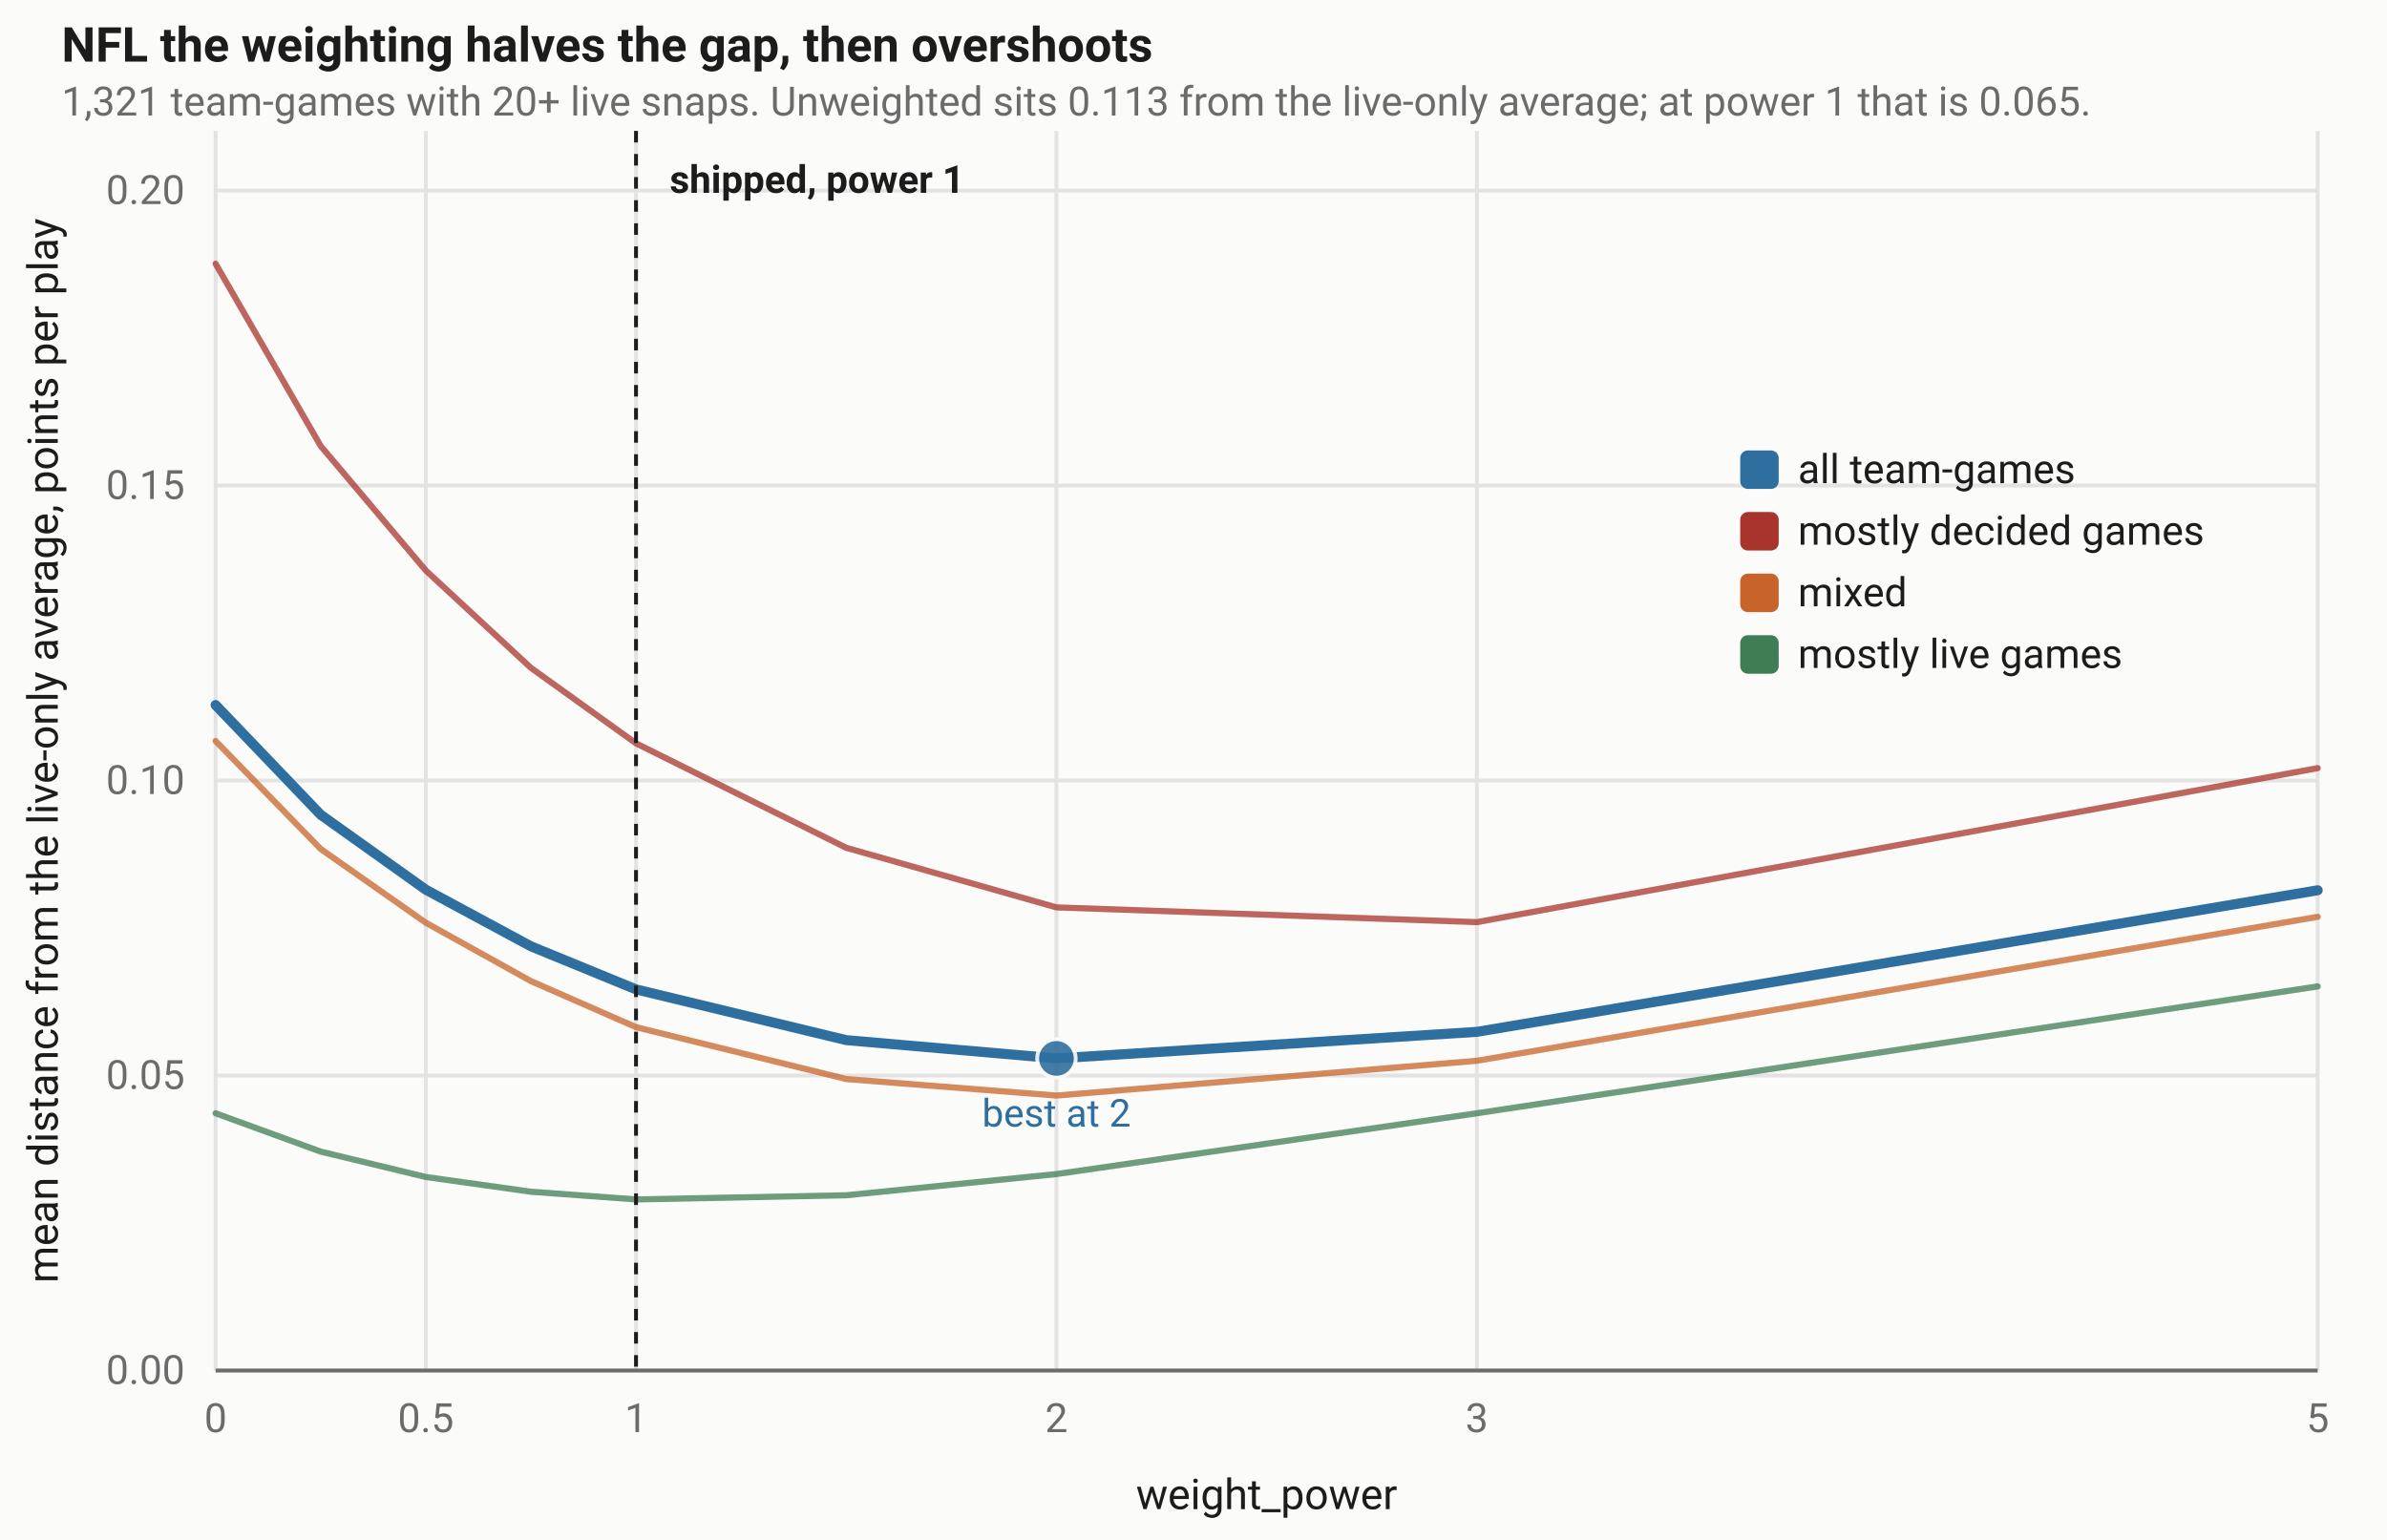
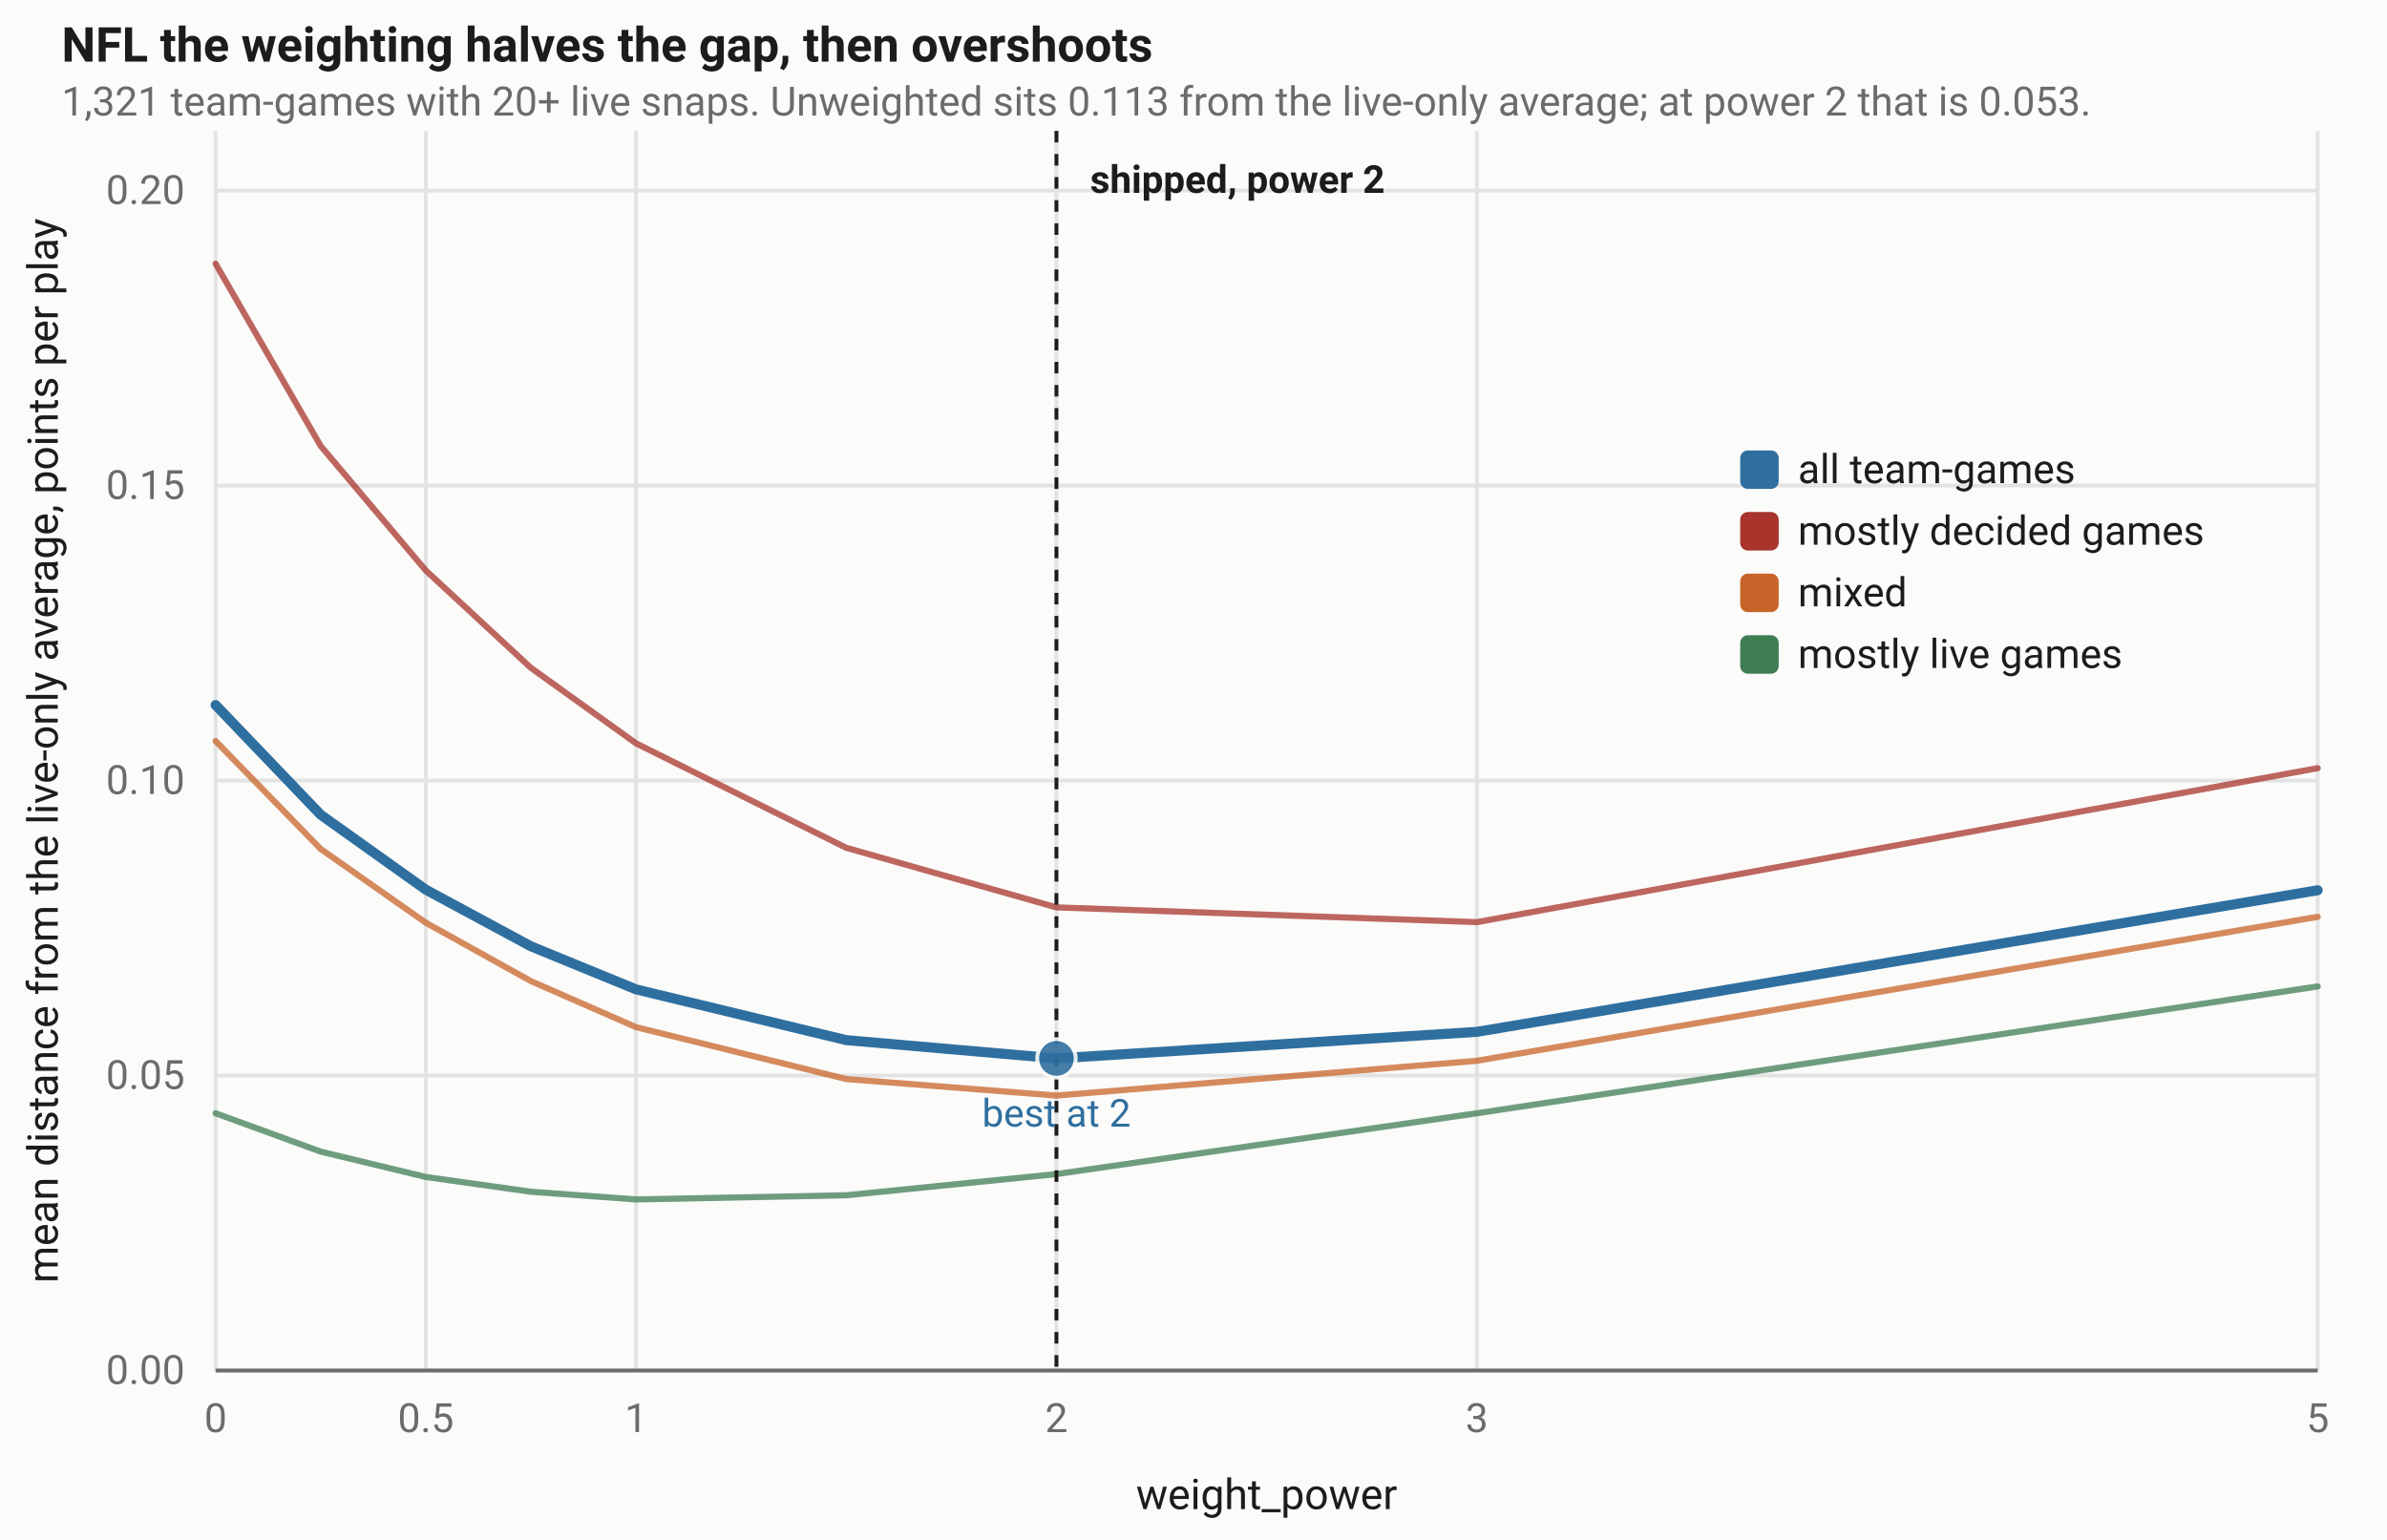
<svg xmlns="http://www.w3.org/2000/svg" width="620" height="400" viewBox="0 0 620 400" role="img" aria-label="NFL the weighting halves the gap, then overshoots">
  <rect width="620" height="400" fill="#fbfbfa" />
  <text x="16" y="16" font-family="ui-sans-serif, -apple-system, 'Segoe UI', Roboto, 'Helvetica Neue', Arial, sans-serif" font-size="12.5" font-weight="600" fill="#1c1c1c">NFL the weighting halves the gap, then overshoots</text>
-   <text x="16" y="30" font-family="ui-sans-serif, -apple-system, 'Segoe UI', Roboto, 'Helvetica Neue', Arial, sans-serif" font-size="10.5" fill="#6b6b6b">1,321 team-games with 20+ live snaps. Unweighted sits 0.113 from the live-only average; at power 1 that is 0.065.</text>
+   <text x="16" y="30" font-family="ui-sans-serif, -apple-system, 'Segoe UI', Roboto, 'Helvetica Neue', Arial, sans-serif" font-size="10.5" fill="#6b6b6b">1,321 team-games with 20+ live snaps. Unweighted sits 0.113 from the live-only average; at power 2 that is 0.053.</text>
  <line x1="56" y1="356.00" x2="602" y2="356.00" stroke="#e3e3e3" stroke-width="1" />
  <text x="48.00" y="359.50" font-family="ui-sans-serif, -apple-system, 'Segoe UI', Roboto, 'Helvetica Neue', Arial, sans-serif" font-size="10.5" fill="#6b6b6b" text-anchor="end" font-weight="400">0.00</text>
  <line x1="56" y1="279.37" x2="602" y2="279.37" stroke="#e3e3e3" stroke-width="1" />
  <text x="48.00" y="282.87" font-family="ui-sans-serif, -apple-system, 'Segoe UI', Roboto, 'Helvetica Neue', Arial, sans-serif" font-size="10.5" fill="#6b6b6b" text-anchor="end" font-weight="400">0.05</text>
  <line x1="56" y1="202.75" x2="602" y2="202.75" stroke="#e3e3e3" stroke-width="1" />
  <text x="48.00" y="206.25" font-family="ui-sans-serif, -apple-system, 'Segoe UI', Roboto, 'Helvetica Neue', Arial, sans-serif" font-size="10.5" fill="#6b6b6b" text-anchor="end" font-weight="400">0.10</text>
  <line x1="56" y1="126.12" x2="602" y2="126.12" stroke="#e3e3e3" stroke-width="1" />
  <text x="48.00" y="129.62" font-family="ui-sans-serif, -apple-system, 'Segoe UI', Roboto, 'Helvetica Neue', Arial, sans-serif" font-size="10.5" fill="#6b6b6b" text-anchor="end" font-weight="400">0.15</text>
  <line x1="56" y1="49.50" x2="602" y2="49.50" stroke="#e3e3e3" stroke-width="1" />
  <text x="48.00" y="53.00" font-family="ui-sans-serif, -apple-system, 'Segoe UI', Roboto, 'Helvetica Neue', Arial, sans-serif" font-size="10.5" fill="#6b6b6b" text-anchor="end" font-weight="400">0.20</text>
  <line x1="56.00" y1="34" x2="56.00" y2="356" stroke="#e3e3e3" stroke-width="1" />
  <text x="56.00" y="372.00" font-family="ui-sans-serif, -apple-system, 'Segoe UI', Roboto, 'Helvetica Neue', Arial, sans-serif" font-size="10.5" fill="#6b6b6b" text-anchor="middle" font-weight="400">0</text>
  <line x1="110.60" y1="34" x2="110.60" y2="356" stroke="#e3e3e3" stroke-width="1" />
  <text x="110.60" y="372.00" font-family="ui-sans-serif, -apple-system, 'Segoe UI', Roboto, 'Helvetica Neue', Arial, sans-serif" font-size="10.5" fill="#6b6b6b" text-anchor="middle" font-weight="400">0.5</text>
  <line x1="165.20" y1="34" x2="165.20" y2="356" stroke="#e3e3e3" stroke-width="1" />
  <text x="165.20" y="372.00" font-family="ui-sans-serif, -apple-system, 'Segoe UI', Roboto, 'Helvetica Neue', Arial, sans-serif" font-size="10.5" fill="#6b6b6b" text-anchor="middle" font-weight="400">1</text>
  <line x1="274.40" y1="34" x2="274.40" y2="356" stroke="#e3e3e3" stroke-width="1" />
  <text x="274.40" y="372.00" font-family="ui-sans-serif, -apple-system, 'Segoe UI', Roboto, 'Helvetica Neue', Arial, sans-serif" font-size="10.5" fill="#6b6b6b" text-anchor="middle" font-weight="400">2</text>
  <line x1="383.60" y1="34" x2="383.60" y2="356" stroke="#e3e3e3" stroke-width="1" />
  <text x="383.60" y="372.00" font-family="ui-sans-serif, -apple-system, 'Segoe UI', Roboto, 'Helvetica Neue', Arial, sans-serif" font-size="10.5" fill="#6b6b6b" text-anchor="middle" font-weight="400">3</text>
  <line x1="602.00" y1="34" x2="602.00" y2="356" stroke="#e3e3e3" stroke-width="1" />
  <text x="602.00" y="372.00" font-family="ui-sans-serif, -apple-system, 'Segoe UI', Roboto, 'Helvetica Neue', Arial, sans-serif" font-size="10.5" fill="#6b6b6b" text-anchor="middle" font-weight="400">5</text>
  <line x1="56" y1="356" x2="602" y2="356" stroke="#6b6b6b" stroke-width="1" />
  <text x="329.00" y="392.00" font-family="ui-sans-serif, -apple-system, 'Segoe UI', Roboto, 'Helvetica Neue', Arial, sans-serif" font-size="11" fill="#1c1c1c" text-anchor="middle" font-weight="400">weight_power</text>
  <text x="15" y="195.0" font-family="ui-sans-serif, -apple-system, 'Segoe UI', Roboto, 'Helvetica Neue', Arial, sans-serif" font-size="11" fill="#1c1c1c" text-anchor="middle" transform="rotate(-90 15 195.0)">mean distance from the live-only average, points per play</text>
  <path d="M56.00,68.50 L83.30,115.85 L110.60,148.19 L137.90,173.48 L165.20,193.09 L219.80,220.22 L274.40,235.70 L383.60,239.53 L602.00,199.53" fill="none" stroke="#a8342c" stroke-width="1.6" stroke-linejoin="round" stroke-linecap="round" opacity="0.75" />
  <path d="M56.00,192.48 L83.30,220.53 L110.60,239.68 L137.90,254.85 L165.20,266.81 L219.80,280.29 L274.40,284.58 L383.60,275.54 L602.00,238.15" fill="none" stroke="#c8642a" stroke-width="1.6" stroke-linejoin="round" stroke-linecap="round" opacity="0.75" />
  <path d="M56.00,289.18 L83.30,299.14 L110.60,305.73 L137.90,309.56 L165.20,311.56 L219.80,310.48 L274.40,304.97 L383.60,289.18 L602.00,256.23" fill="none" stroke="#3f7d54" stroke-width="1.6" stroke-linejoin="round" stroke-linecap="round" opacity="0.75" />
  <path d="M56.00,183.13 L83.30,211.64 L110.60,231.10 L137.90,245.81 L165.20,257.00 L219.80,270.18 L274.40,274.93 L383.60,268.03 L602.00,231.25" fill="none" stroke="#2f6f9f" stroke-width="2.6" stroke-linejoin="round" stroke-linecap="round" opacity="1.0" />
-   <line x1="165.20" y1="34" x2="165.20" y2="356" stroke="#1c1c1c" stroke-width="1" stroke-dasharray="3 3" />
-   <text x="173.94" y="50.10" font-family="ui-sans-serif, -apple-system, 'Segoe UI', Roboto, 'Helvetica Neue', Arial, sans-serif" font-size="10" fill="#1c1c1c" text-anchor="start" font-weight="600">shipped, power 1</text>
+   <line x1="274.40" y1="34" x2="274.40" y2="356" stroke="#1c1c1c" stroke-width="1" stroke-dasharray="3 3" />
+   <text x="283.14" y="50.10" font-family="ui-sans-serif, -apple-system, 'Segoe UI', Roboto, 'Helvetica Neue', Arial, sans-serif" font-size="10" fill="#1c1c1c" text-anchor="start" font-weight="600">shipped, power 2</text>
  <circle cx="274.40" cy="274.93" r="5" fill="#2f6f9f" opacity="0.9" stroke="#fbfbfa" stroke-width="1" />
  <text x="274.40" y="292.64" font-family="ui-sans-serif, -apple-system, 'Segoe UI', Roboto, 'Helvetica Neue', Arial, sans-serif" font-size="10" fill="#2f6f9f" text-anchor="middle" font-weight="400">best at 2</text>
  <rect x="452" y="117" width="10" height="10" rx="2" fill="#2f6f9f" />
  <text x="467.00" y="125.50" font-family="ui-sans-serif, -apple-system, 'Segoe UI', Roboto, 'Helvetica Neue', Arial, sans-serif" font-size="10.5" fill="#1c1c1c" text-anchor="start" font-weight="400">all team-games</text>
  <rect x="452" y="133" width="10" height="10" rx="2" fill="#a8342c" />
  <text x="467.00" y="141.50" font-family="ui-sans-serif, -apple-system, 'Segoe UI', Roboto, 'Helvetica Neue', Arial, sans-serif" font-size="10.5" fill="#1c1c1c" text-anchor="start" font-weight="400">mostly decided games</text>
  <rect x="452" y="149" width="10" height="10" rx="2" fill="#c8642a" />
  <text x="467.00" y="157.50" font-family="ui-sans-serif, -apple-system, 'Segoe UI', Roboto, 'Helvetica Neue', Arial, sans-serif" font-size="10.5" fill="#1c1c1c" text-anchor="start" font-weight="400">mixed</text>
  <rect x="452" y="165" width="10" height="10" rx="2" fill="#3f7d54" />
  <text x="467.00" y="173.50" font-family="ui-sans-serif, -apple-system, 'Segoe UI', Roboto, 'Helvetica Neue', Arial, sans-serif" font-size="10.5" fill="#1c1c1c" text-anchor="start" font-weight="400">mostly live games</text>
</svg>
